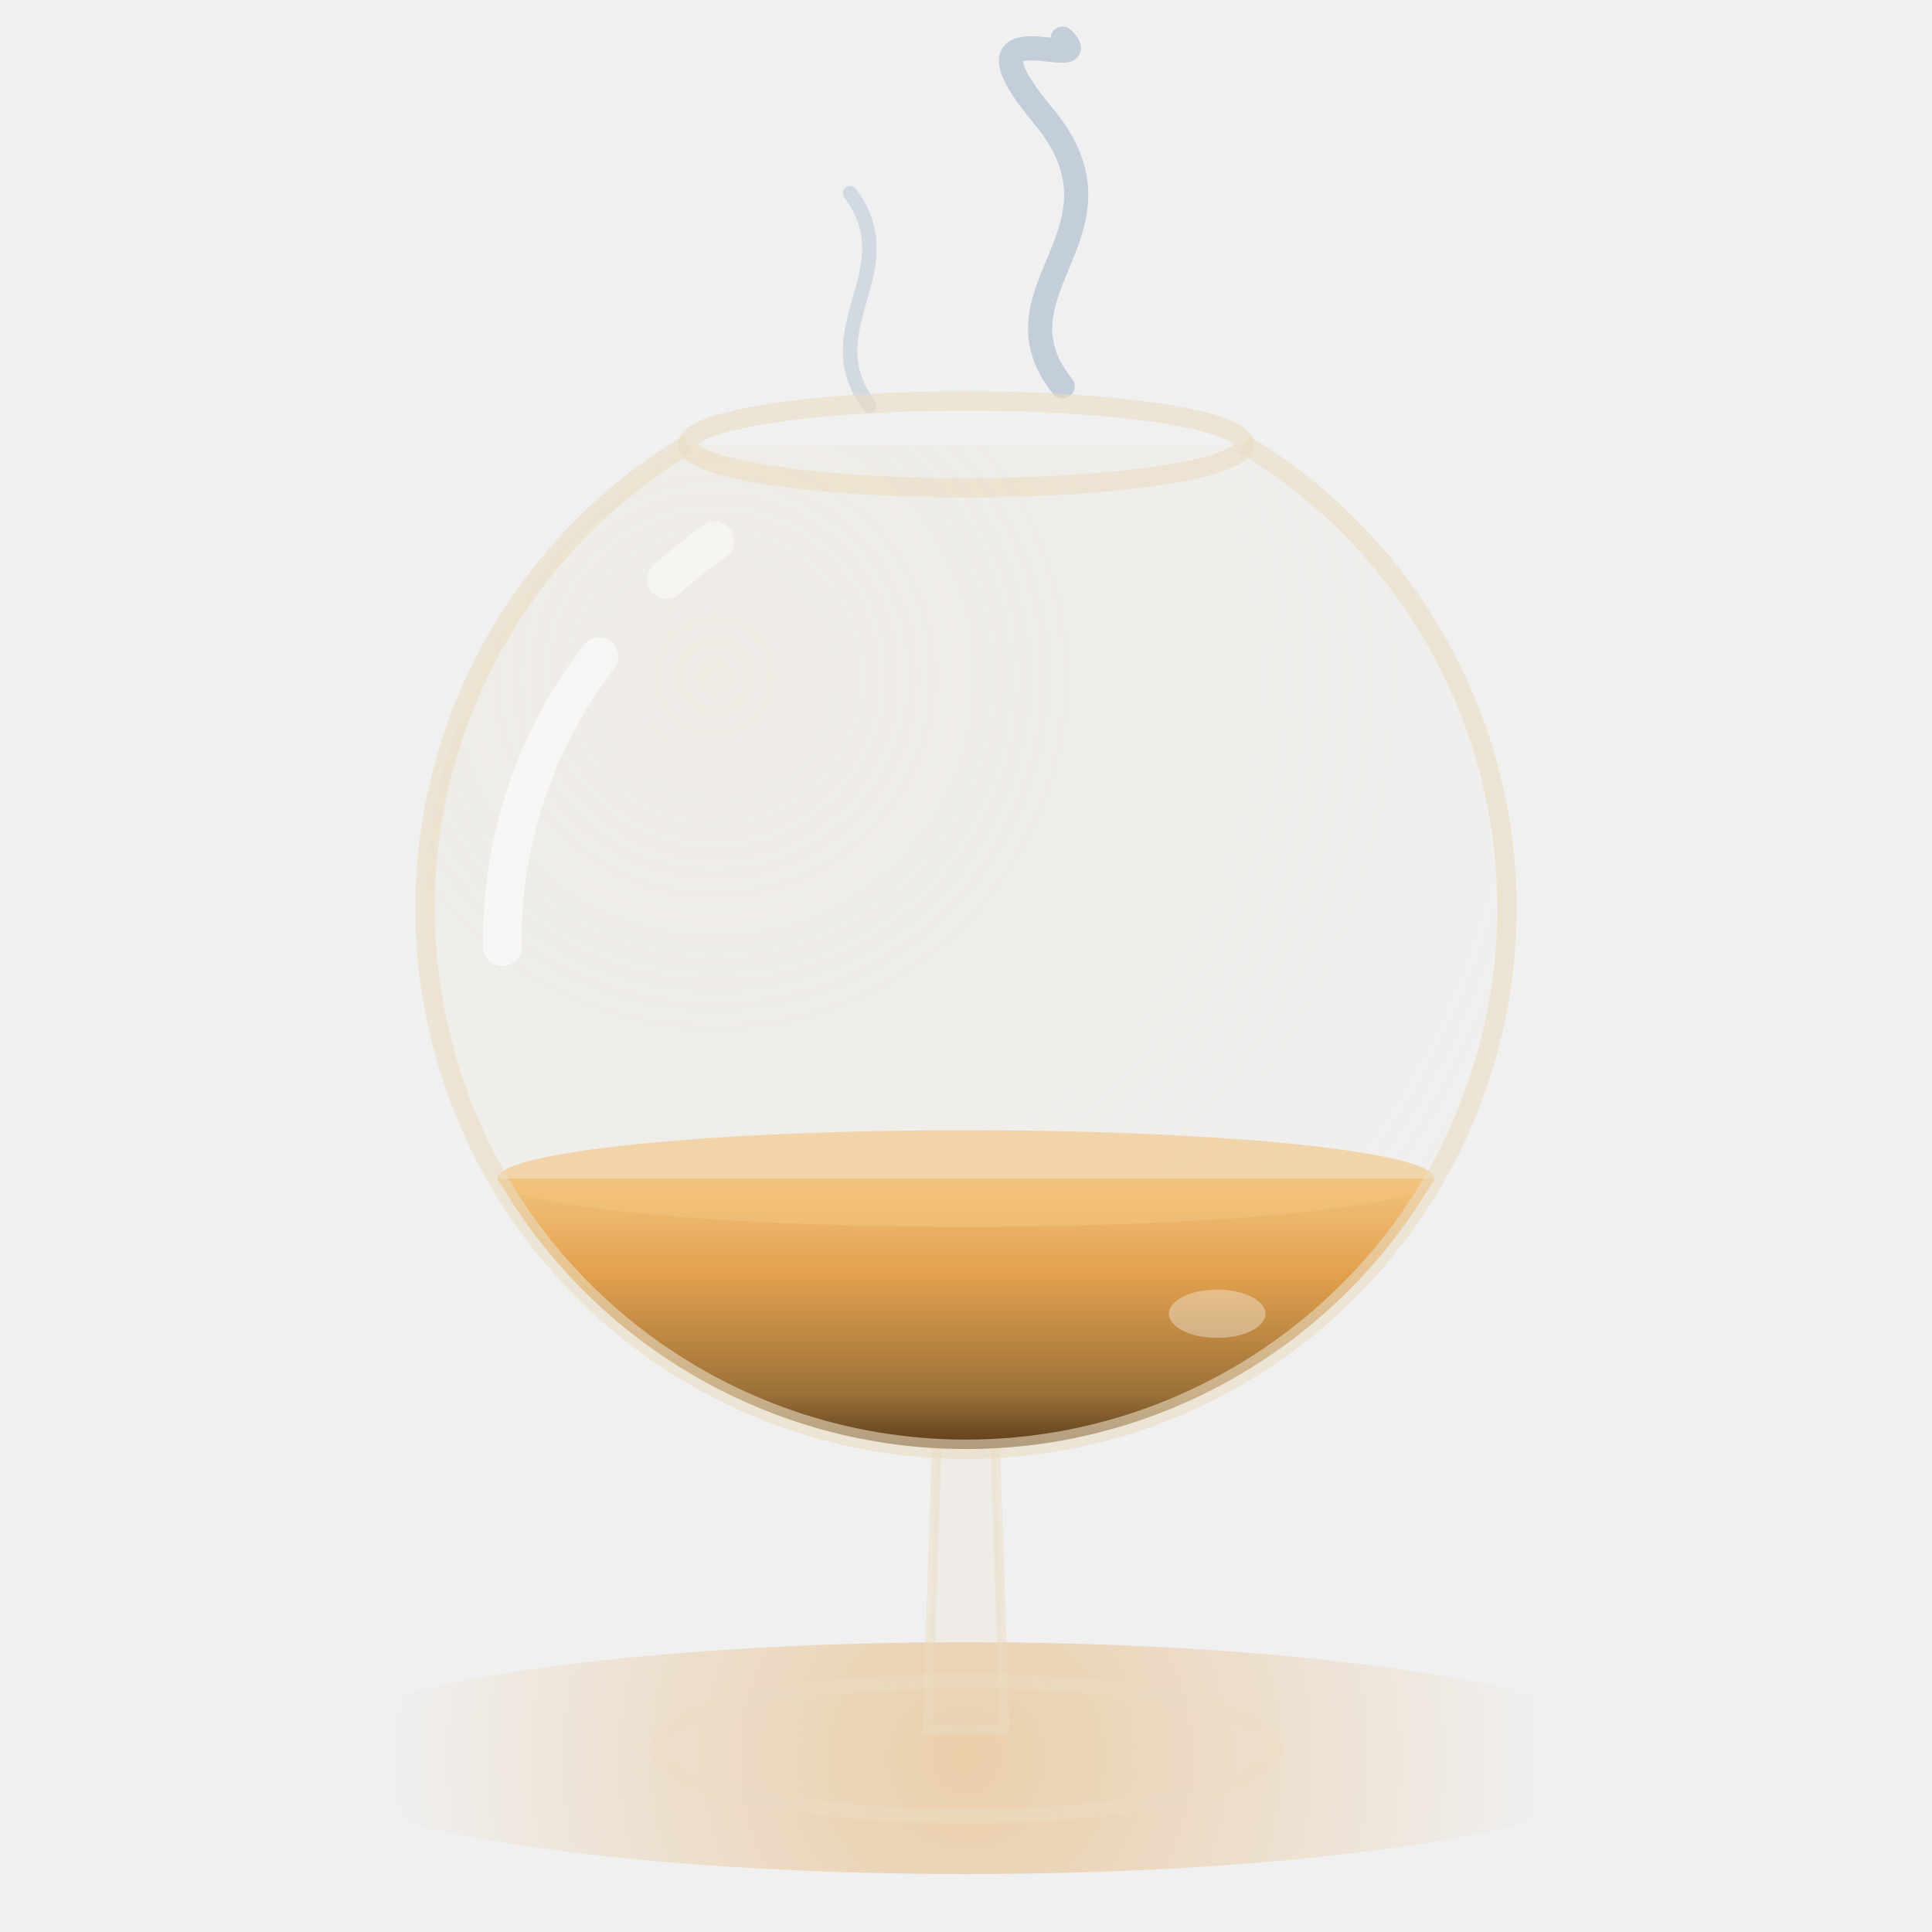
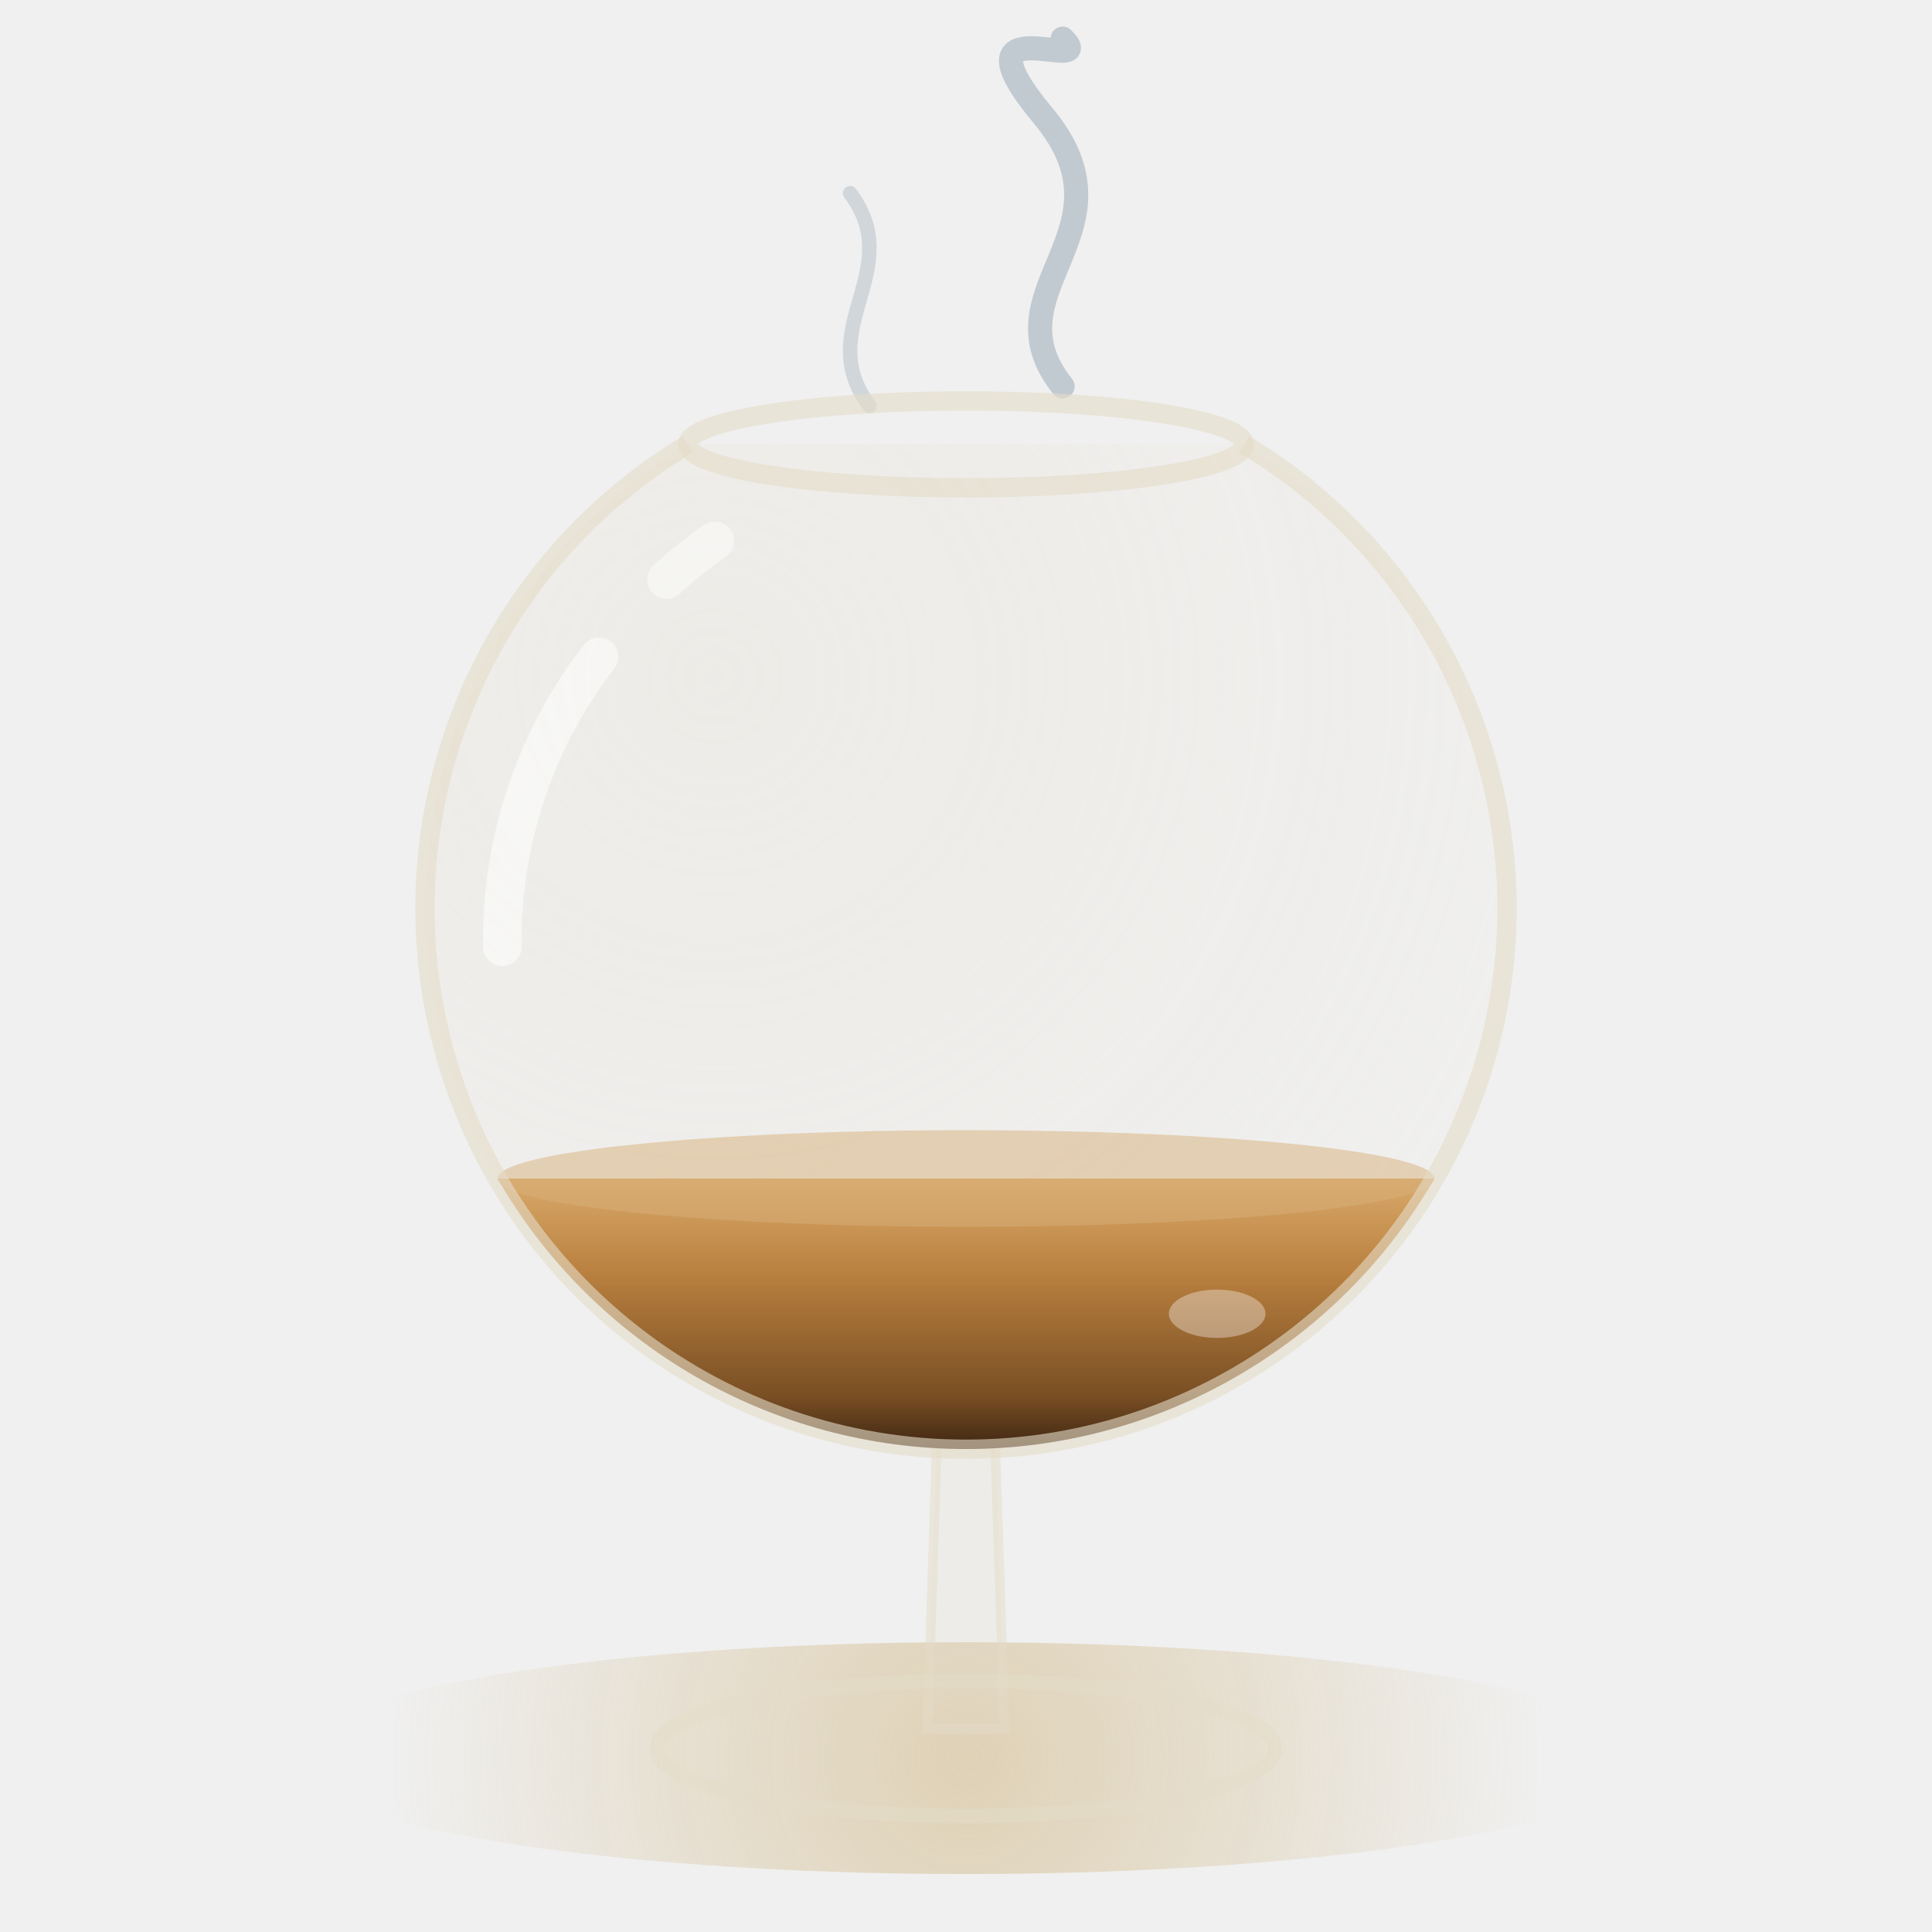
<svg xmlns="http://www.w3.org/2000/svg" width="200" height="200" viewBox="0 0 200 200">
  <defs>
    <linearGradient id="whisky" x1="0" y1="122" x2="0" y2="150" gradientUnits="userSpaceOnUse">
-       <stop offset="0" stop-color="#f2c37d" />
-       <stop offset="0.35" stop-color="#e3a14e" />
-       <stop offset="0.8" stop-color="#9a7038" />
-       <stop offset="1" stop-color="#5a3a18" />
+       <stop offset="0" stop-color="#d9a96a" />
+       <stop offset="0.35" stop-color="#b9803f" />
+       <stop offset="0.8" stop-color="#7a4f24" />
+       <stop offset="1" stop-color="#3e2612" />
    </linearGradient>
    <radialGradient id="glass" cx="74" cy="70" r="90" gradientUnits="userSpaceOnUse">
-       <stop offset="0" stop-color="#eadcc2" stop-opacity="0.22" />
-       <stop offset="1" stop-color="#eadcc2" stop-opacity="0.04" />
+       <stop offset="0" stop-color="#e4dcc8" stop-opacity="0.22" />
+       <stop offset="1" stop-color="#e4dcc8" stop-opacity="0.04" />
    </radialGradient>
    <radialGradient id="pool" cx="100" cy="182" r="60" gradientUnits="userSpaceOnUse">
-       <stop offset="0" stop-color="#e3a14e" stop-opacity="0.45" />
-       <stop offset="1" stop-color="#e3a14e" stop-opacity="0" />
+       <stop offset="0" stop-color="#c8a96a" stop-opacity="0.45" />
+       <stop offset="1" stop-color="#c8a96a" stop-opacity="0" />
    </radialGradient>
  </defs>
  <ellipse cx="100" cy="182" rx="70" ry="12" fill="url(#pool)" />
-   <path d="M110 40 C102 30 118 24 108 12 S114 8 110 4" fill="none" stroke="#8da4bf" stroke-opacity="0.45" stroke-width="2.5" stroke-linecap="round" />
-   <path d="M90 42 C84 34 94 28 88 20" fill="none" stroke="#8da4bf" stroke-opacity="0.3" stroke-width="1.5" stroke-linecap="round" />
-   <ellipse cx="100" cy="181" rx="32" ry="7" fill="#eadcc2" fill-opacity="0.12" stroke="#eadcc2" stroke-opacity="0.55" stroke-width="1.5" />
-   <path d="M97 149 L96 179 L104 179 L103 149 Z" fill="#eadcc2" fill-opacity="0.18" stroke="#eadcc2" stroke-opacity="0.5" stroke-width="1" />
+   <path d="M110 40 C102 30 118 24 108 12 S114 8 110 4" fill="none" stroke="#8b9cab" stroke-opacity="0.45" stroke-width="2.5" stroke-linecap="round" />
+   <path d="M90 42 C84 34 94 28 88 20" fill="none" stroke="#8b9cab" stroke-opacity="0.3" stroke-width="1.5" stroke-linecap="round" />
+   <ellipse cx="100" cy="181" rx="32" ry="7" fill="#e4dcc8" fill-opacity="0.12" stroke="#e4dcc8" stroke-opacity="0.55" stroke-width="1.5" />
+   <path d="M97 149 L96 179 L104 179 L103 149 Z" fill="#e4dcc8" fill-opacity="0.18" stroke="#e4dcc8" stroke-opacity="0.5" stroke-width="1" />
  <path d="M71.2 46 A56 56 0 1 0 128.8 46" fill="url(#glass)" />
  <path d="M51.5 122 A56 56 0 0 0 148.5 122 Z" fill="url(#whisky)" />
-   <ellipse cx="100" cy="122" rx="48.5" ry="5" fill="#f2c37d" fill-opacity="0.6" />
-   <path d="M71.2 46 A56 56 0 1 0 128.8 46" fill="none" stroke="#eadcc2" stroke-opacity="0.6" stroke-width="2" />
-   <ellipse cx="100" cy="46" rx="28.8" ry="4.5" fill="none" stroke="#eadcc2" stroke-opacity="0.6" stroke-width="2" />
+   <ellipse cx="100" cy="122" rx="48.5" ry="5" fill="#d9b07a" fill-opacity="0.5" />
+   <path d="M71.2 46 A56 56 0 1 0 128.8 46" fill="none" stroke="#e4dcc8" stroke-opacity="0.6" stroke-width="2" />
+   <ellipse cx="100" cy="46" rx="28.8" ry="4.5" fill="none" stroke="#e4dcc8" stroke-opacity="0.6" stroke-width="2" />
  <path d="M62 68 A48 48 0 0 0 52 98" fill="none" stroke="#ffffff" stroke-opacity="0.55" stroke-width="4" stroke-linecap="round" />
  <path d="M74 56 A48 48 0 0 0 69 60" fill="none" stroke="#ffffff" stroke-opacity="0.45" stroke-width="4" stroke-linecap="round" />
  <ellipse cx="126" cy="136" rx="5" ry="2.5" fill="#ffffff" fill-opacity="0.35" />
</svg>
